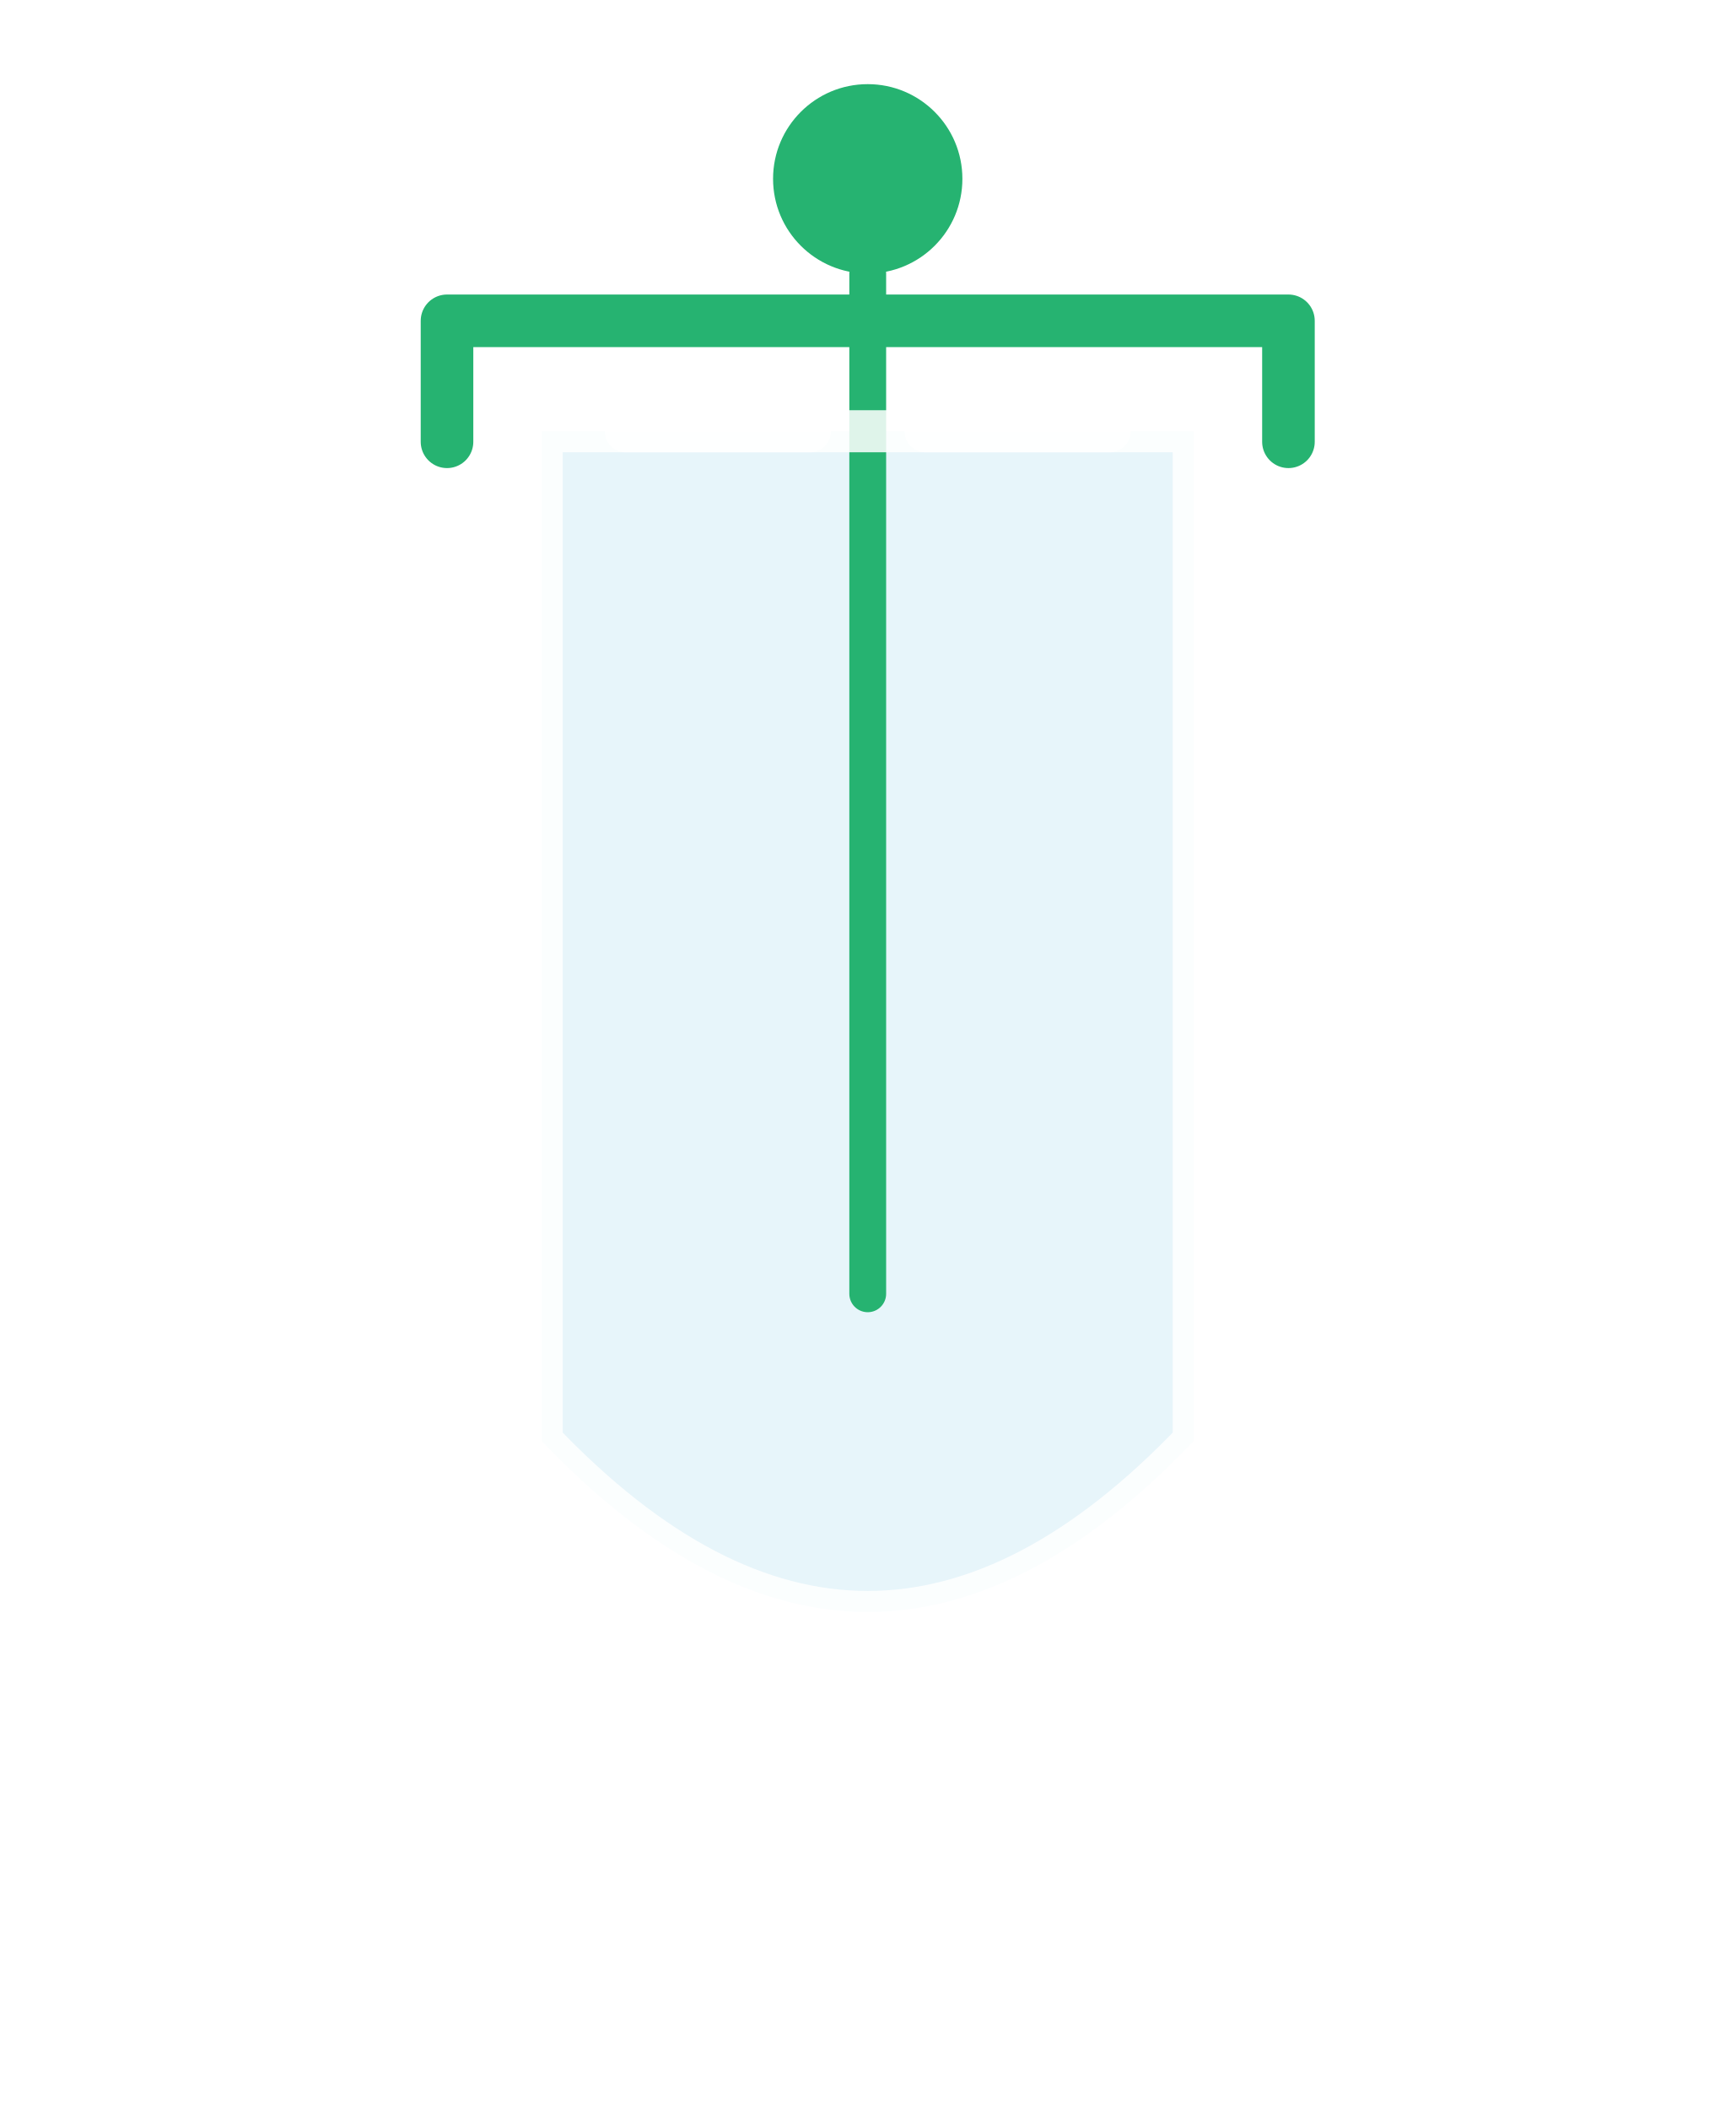
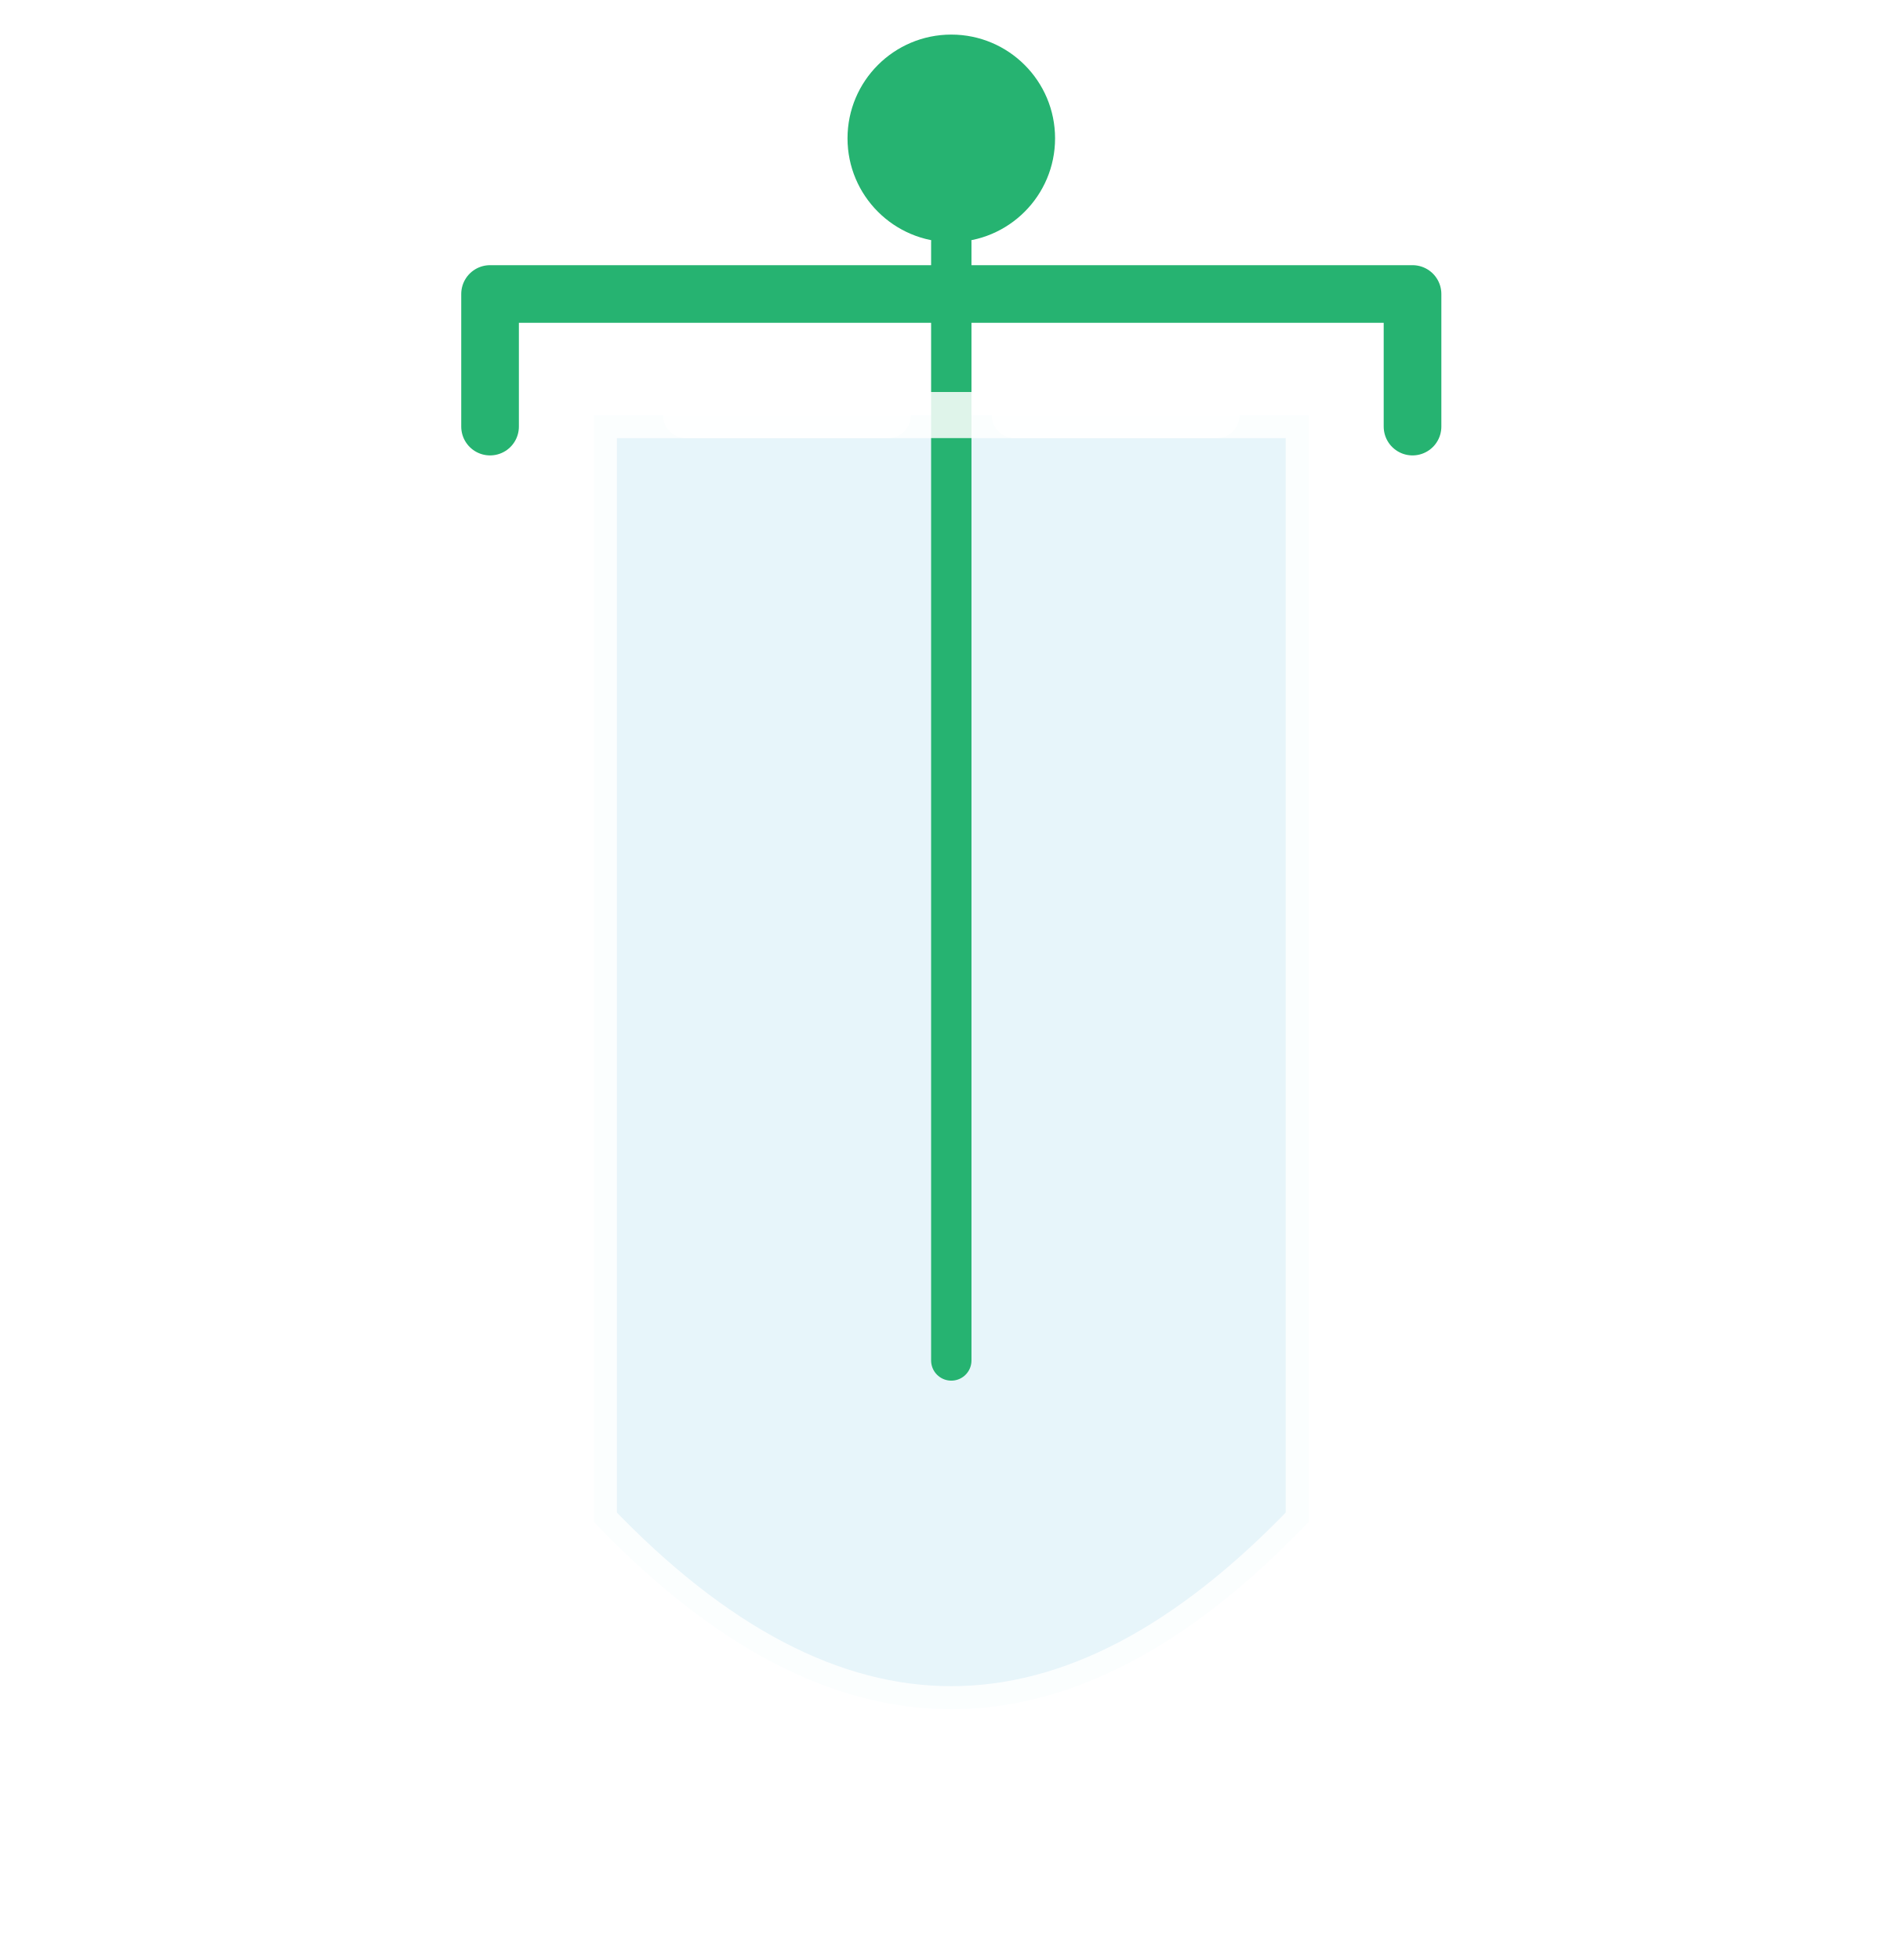
- <svg xmlns="http://www.w3.org/2000/svg" width="330" height="401" viewBox="0 0 330 401" fill="none">
+ <svg xmlns="http://www.w3.org/2000/svg" width="330" height="340" viewBox="0 10 330 340" fill="none">
  <defs>
    <clipPath id="fc">
      <path d="M103 82 H227 V274 Q165 339 103 274 Z" />
    </clipPath>
    <clipPath id="top">
      <rect x="0" y="0" width="330" height="210" />
    </clipPath>
    <clipPath id="bot">
      <rect x="0" y="210" width="330" height="220" />
    </clipPath>
  </defs>
  <path d="M103 82 H227 V274 Q165 339 103 274 Z" fill="rgba(160,219,237,0.25)" />
  <g clip-path="url(#top)">
    <g clip-path="url(#fc)">
      <circle r="13" fill="#F3DC63" stroke="#C9A800" stroke-width="2.5">
        <animate attributeName="cx" values="165;207;165;123;165" dur="5s" repeatCount="indefinite" calcMode="linear" />
        <animate attributeName="cy" values="172;210;248;210;172" dur="5s" repeatCount="indefinite" calcMode="linear" />
      </circle>
      <circle r="13" fill="#F3DC63" stroke="#C9A800" stroke-width="2.5">
        <animate attributeName="cx" values="123;165;207;165;123" dur="5s" repeatCount="indefinite" calcMode="linear" />
        <animate attributeName="cy" values="210;172;210;248;210" dur="5s" repeatCount="indefinite" calcMode="linear" />
      </circle>
      <circle r="13" fill="#F3DC63" stroke="#C9A800" stroke-width="2.5">
        <animate attributeName="cx" values="165;123;165;207;165" dur="5s" repeatCount="indefinite" calcMode="linear" />
        <animate attributeName="cy" values="248;210;172;210;248" dur="5s" repeatCount="indefinite" calcMode="linear" />
      </circle>
      <circle r="13" fill="#F3DC63" stroke="#C9A800" stroke-width="2.5">
        <animate attributeName="cx" values="207;165;123;165;207" dur="5s" repeatCount="indefinite" calcMode="linear" />
        <animate attributeName="cy" values="210;248;210;172;210" dur="5s" repeatCount="indefinite" calcMode="linear" />
      </circle>
    </g>
  </g>
  <line x1="165" y1="52" x2="165" y2="246" stroke="#26B371" stroke-width="7" stroke-linecap="round" />
  <g clip-path="url(#bot)">
    <g clip-path="url(#fc)">
      <circle r="13" fill="#F3DC63" stroke="#C9A800" stroke-width="2.5">
        <animate attributeName="cx" values="165;207;165;123;165" dur="5s" repeatCount="indefinite" calcMode="linear" />
        <animate attributeName="cy" values="172;210;248;210;172" dur="5s" repeatCount="indefinite" calcMode="linear" />
      </circle>
      <circle r="13" fill="#F3DC63" stroke="#C9A800" stroke-width="2.5">
        <animate attributeName="cx" values="123;165;207;165;123" dur="5s" repeatCount="indefinite" calcMode="linear" />
        <animate attributeName="cy" values="210;172;210;248;210" dur="5s" repeatCount="indefinite" calcMode="linear" />
      </circle>
      <circle r="13" fill="#F3DC63" stroke="#C9A800" stroke-width="2.5">
        <animate attributeName="cx" values="165;123;165;207;165" dur="5s" repeatCount="indefinite" calcMode="linear" />
        <animate attributeName="cy" values="248;210;172;210;248" dur="5s" repeatCount="indefinite" calcMode="linear" />
      </circle>
      <circle r="13" fill="#F3DC63" stroke="#C9A800" stroke-width="2.5">
        <animate attributeName="cx" values="207;165;123;165;207" dur="5s" repeatCount="indefinite" calcMode="linear" />
        <animate attributeName="cy" values="210;248;210;172;210" dur="5s" repeatCount="indefinite" calcMode="linear" />
      </circle>
    </g>
  </g>
  <path d="M103 82 H227 V274 Q165 339 103 274 Z" stroke="rgba(255,255,255,0.85)" stroke-width="8" stroke-linejoin="round" />
  <line x1="119" y1="82" x2="154" y2="82" stroke="rgba(255,255,255,0.85)" stroke-width="8" stroke-linecap="round" />
  <line x1="176" y1="82" x2="211" y2="82" stroke="rgba(255,255,255,0.85)" stroke-width="8" stroke-linecap="round" />
  <circle cx="165" cy="34" r="18" fill="#26B371" />
  <path d="M85 61 H245 V84 M85 61 V84" stroke="#26B371" stroke-width="10" stroke-linecap="round" stroke-linejoin="round" />
</svg>
